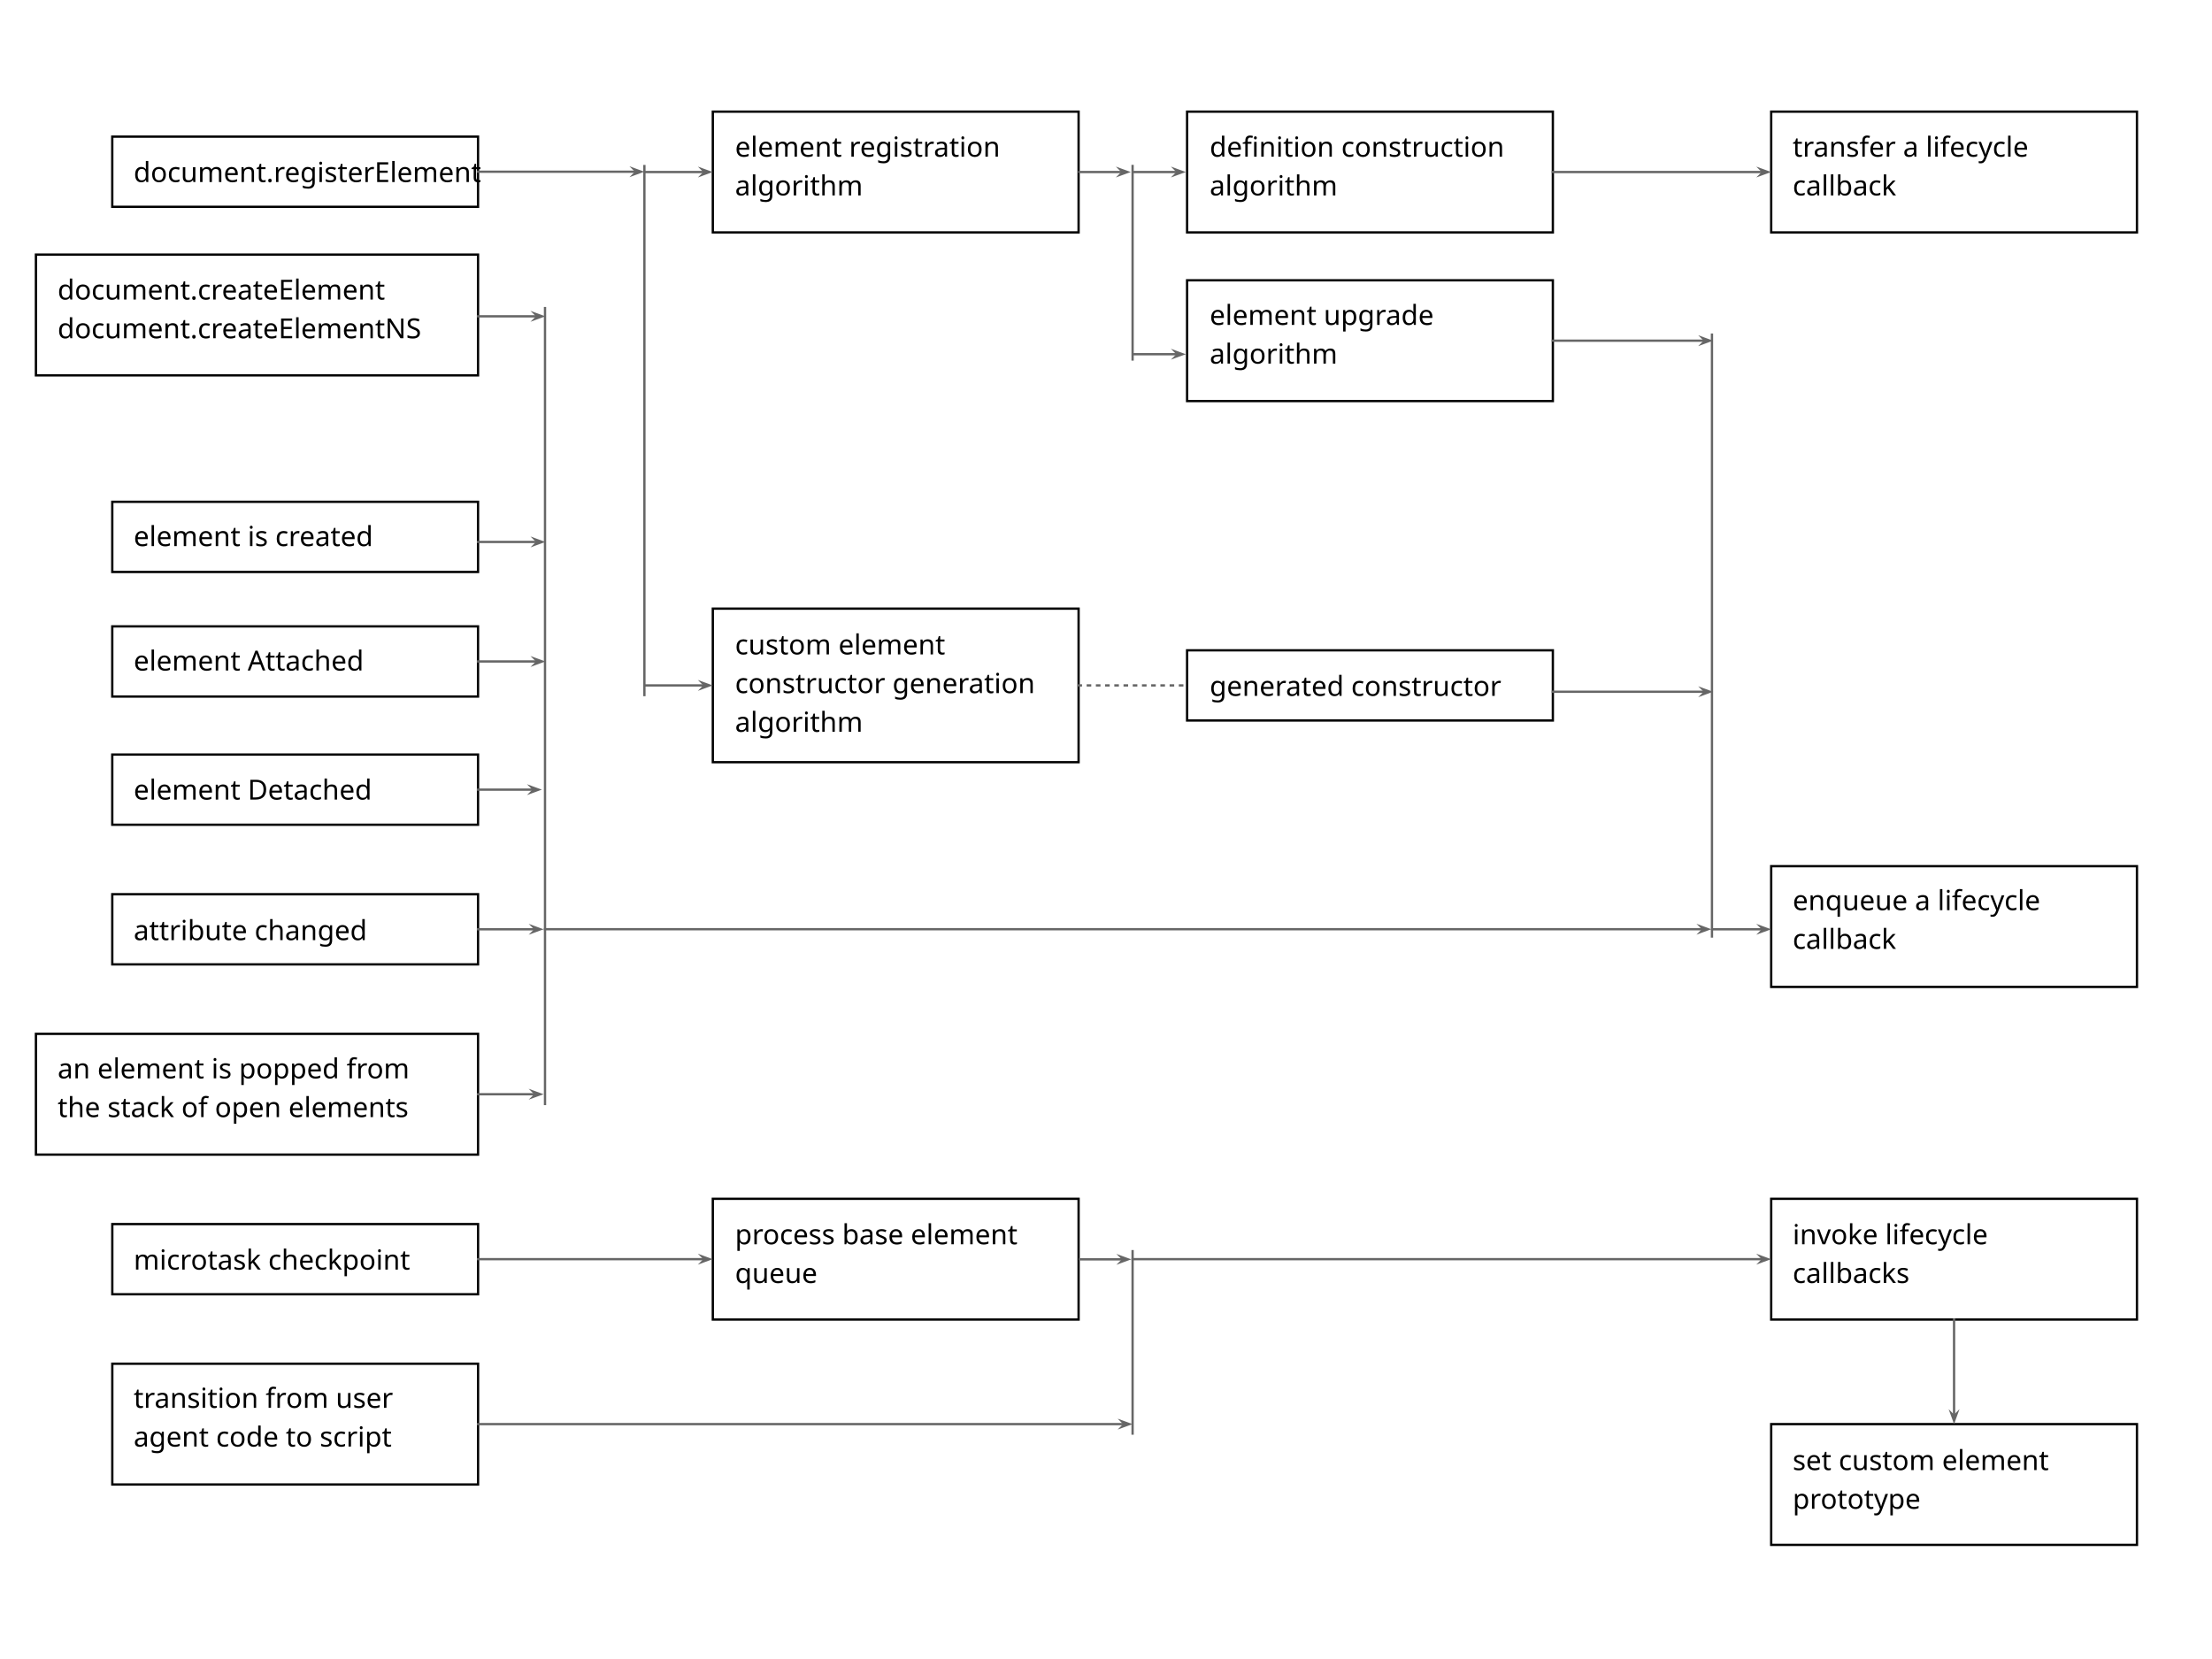
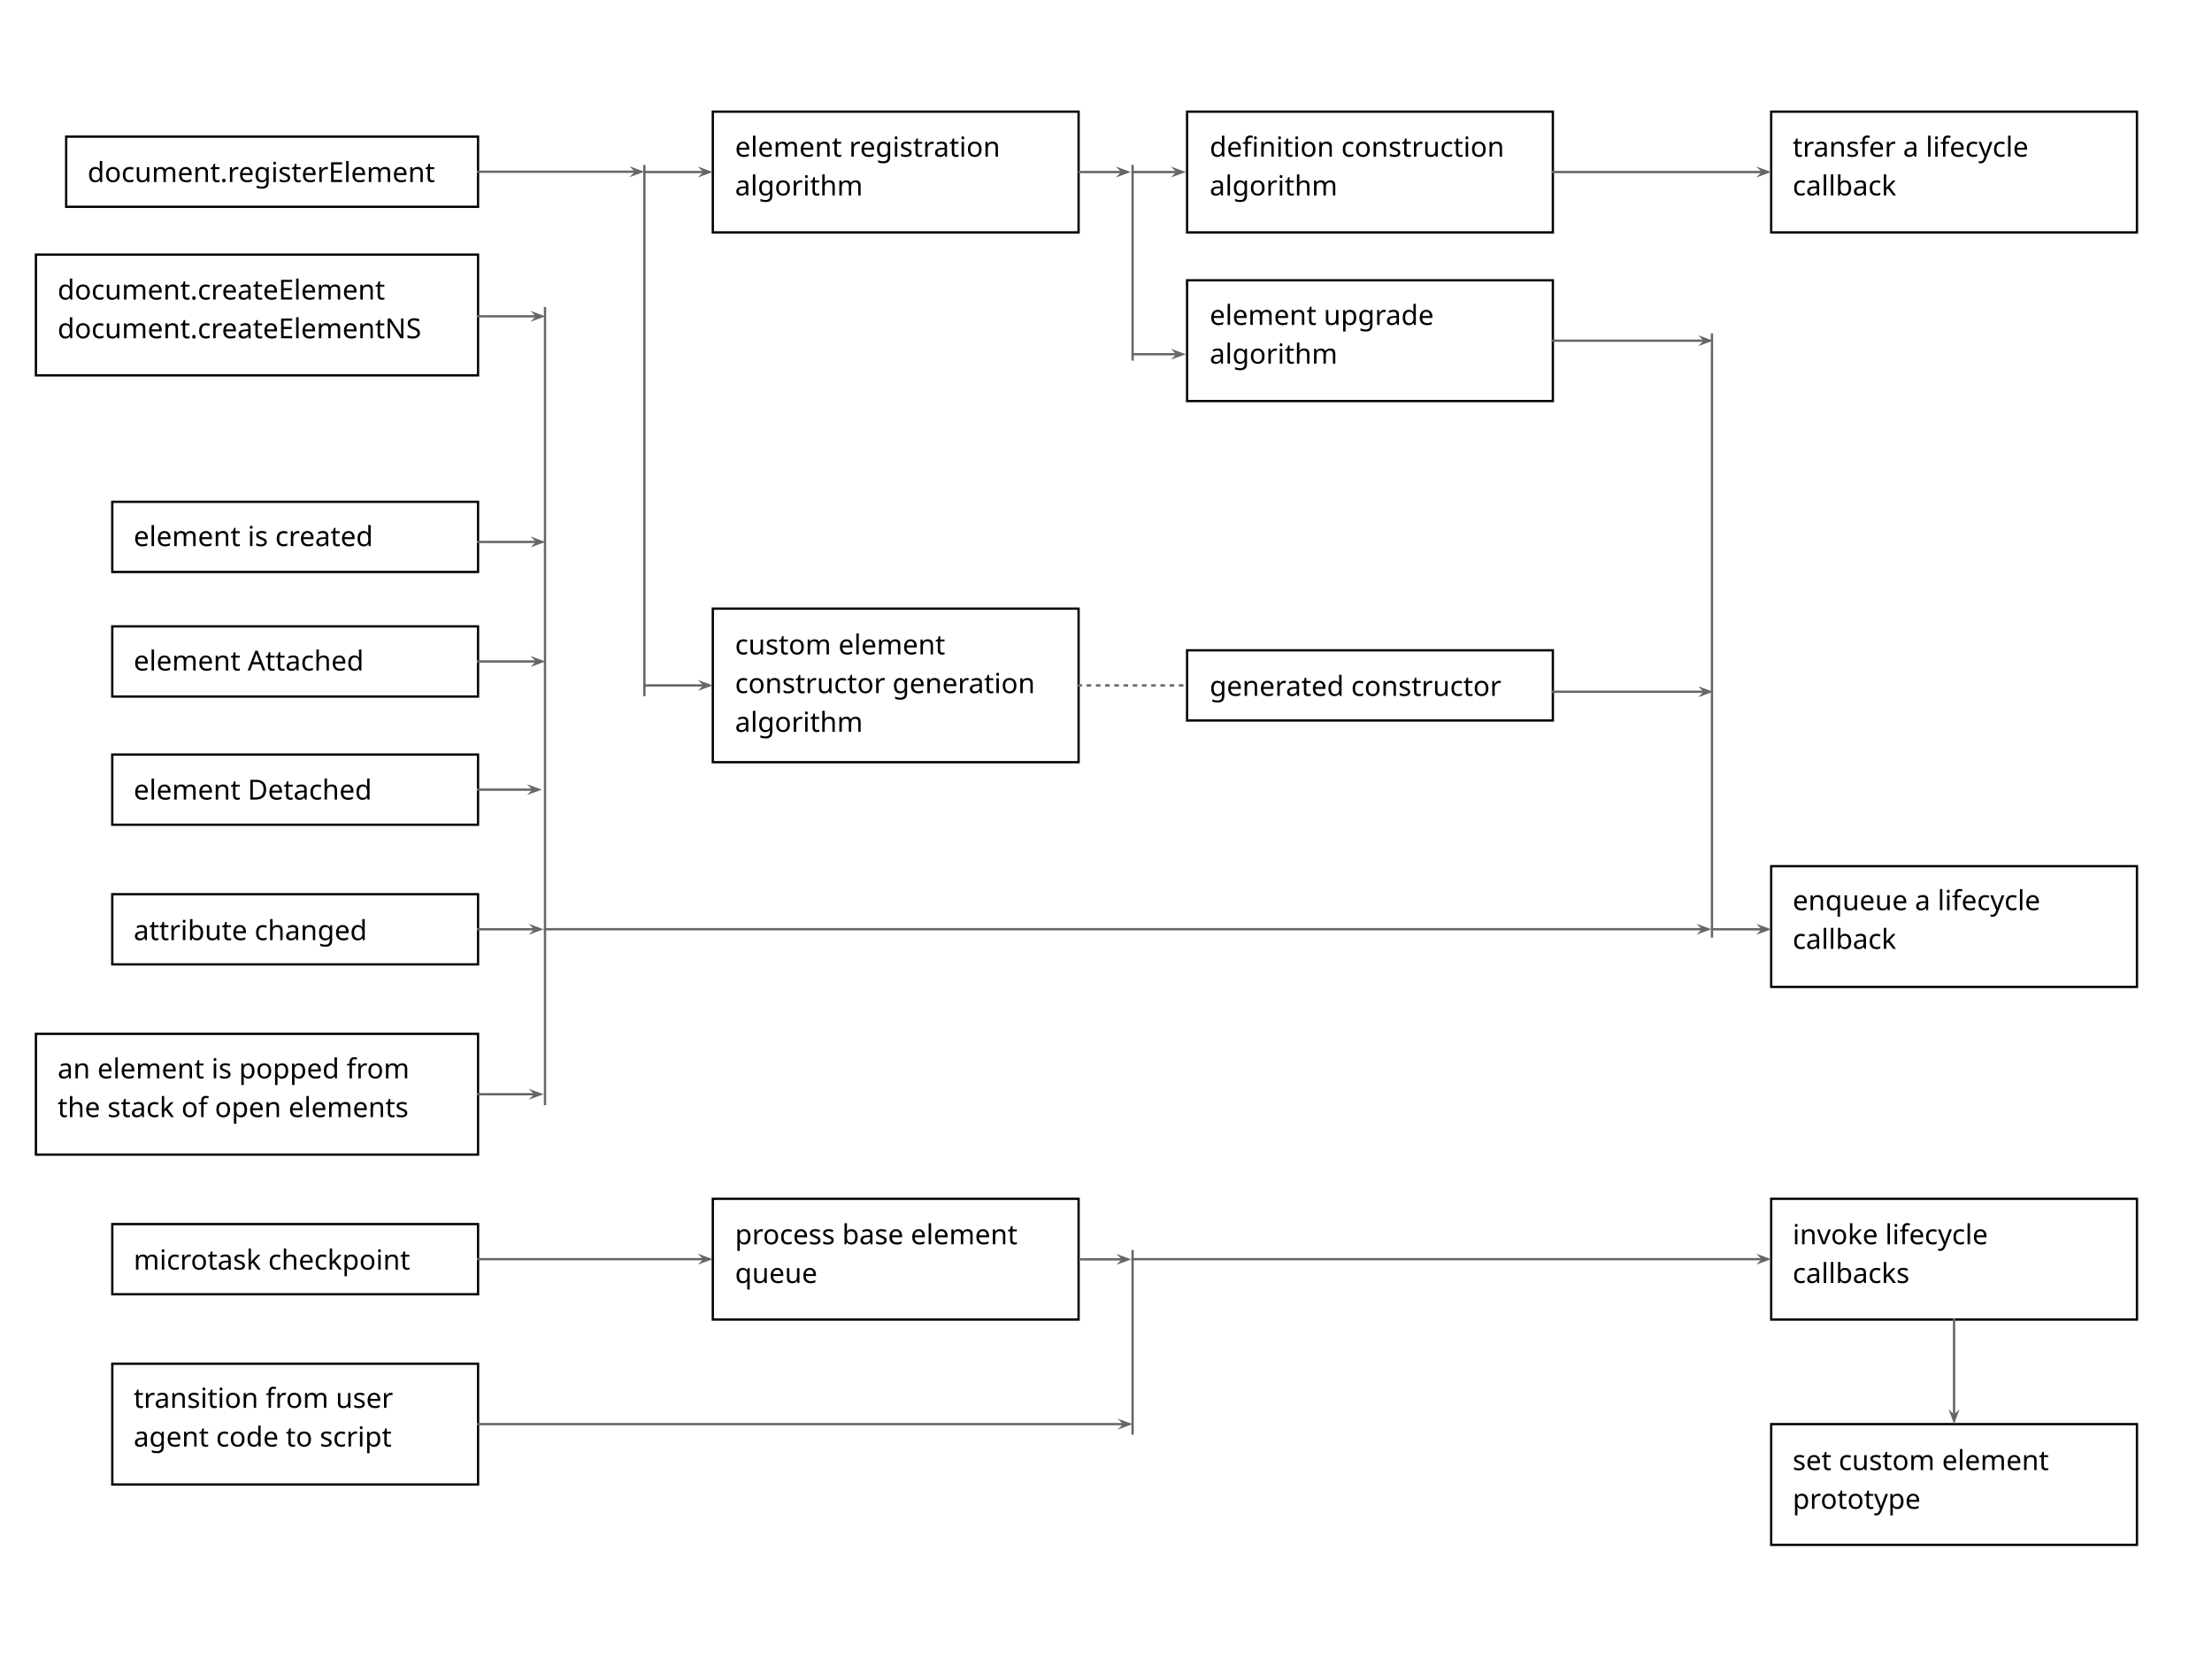
<svg xmlns="http://www.w3.org/2000/svg" xmlns:xlink="http://www.w3.org/1999/xlink" version="1.1" viewBox="0.0 0.0 960.0 720.0" fill="none" stroke="none" stroke-linecap="square" stroke-miterlimit="10">
  <style>
    text {
        font-family: sans-serif;
        font-size: 12px;
        color: #999;
    }
</style>
  <g>
    <path stroke="#000000" d="m309.362 48.454l158.74 0l0 52.409l-158.74 0z" />
    <g transform="translate(309 48)">
      <a xlink:href="index.html#dfn-element-registration-algorithm" target="_parent">
        <text fill="black" dx="10" dy="20">
          <tspan>element registration</tspan>
          <tspan x="10" dy="1.4em">algorithm</tspan>
        </text>
      </a>
    </g>
    <path stroke="#000000" d="m515.194 48.454l158.74 0l0 52.409l-158.74 0z" />
    <g transform="translate(515 48)">
      <a xlink:href="index.html#dfn-definition-construction-algorithm" target="_parent">
        <text fill="black" dx="10" dy="20">
          <tspan>definition construction</tspan>
          <tspan x="10" dy="1.4em">algorithm</tspan>
        </text>
      </a>
    </g>
    <path stroke="#000000" d="m515.194 121.648l158.74 0l0 52.409l-158.74 0z" />
    <g transform="translate(515 121)">
      <a xlink:href="index.html#dfn-element-upgrade-algorithm" target="_parent">
        <text fill="black" dx="10" dy="20">
          <tspan>element upgrade</tspan>
          <tspan x="10" dy="1.4em">algorithm</tspan>
        </text>
      </a>
    </g>
    <path stroke="#000000" d="m309.362 264.142l158.74 0l0 66.646l-158.74 0z" />
    <g transform="translate(309 264)">
      <a xlink:href="index.html#dfn-custom-element-constructor-generation" target="_parent">
        <text fill="black" dx="10" dy="20">
          <tspan>custom element</tspan>
          <tspan x="10" dy="1.4em">constructor generation</tspan>
          <tspan x="10" dy="1.4em">algorithm</tspan>
        </text>
      </a>
    </g>
    <path stroke="#000000" d="m15.591 110.499l191.874 0l0 52.409l-191.874 0z" />
    <g transform="translate(15 110)">
      <a xlink:href="index.html#extensions-to-document-interface-to-instantiate" target="_parent">
        <text fill="black" dx="10" dy="20">
          <tspan>document.createElement</tspan>
          <tspan x="10" dy="1.4em">document.createElementNS</tspan>
        </text>
      </a>
    </g>
    <path stroke="#000000" d="m48.727 217.777l158.74 0l0 30.457l-158.74 0z" />
    <g transform="translate(48 217)">
      <a xlink:href="index.html#dfn-created-callback" target="_parent">
        <text fill="black" dx="10" dy="20">
          <tspan>element is created</tspan>
        </text>
      </a>
    </g>
    <path stroke="#000000" d="m768.69 618.058l158.74 0l0 52.409l-158.74 0z" />
    <g transform="translate(768 618)">
      <a xlink:href="index.html#dfn-set-prototype" target="_parent">
        <text fill="black" dx="10" dy="20">
          <tspan>set custom element</tspan>
          <tspan x="10" dy="1.4em">prototype</tspan>
        </text>
      </a>
    </g>
    <path stroke="#000000" d="m48.722 271.843l158.74 0l0 30.457l-158.74 0z" />
    <g transform="translate(48 271)">
      <a xlink:href="index.html#dfn-attached-callback" target="_parent">
        <text fill="black" dx="10" dy="20">
          <tspan>element Attached</tspan>
        </text>
      </a>
    </g>
    <path stroke="#000000" d="m48.722 327.475l158.74 0l0 30.457l-158.74 0z" />
    <g transform="translate(48 327)">
      <a xlink:href="index.html#dfn-detached-callback" target="_parent">
        <text fill="black" dx="10" dy="20">
          <tspan>element Detached</tspan>
        </text>
      </a>
    </g>
    <path stroke="#000000" d="m48.727 388.081l158.74 0l0 30.457l-158.74 0z" />
    <g transform="translate(48 388)">
      <a xlink:href="index.html#dfn-attribute-changed-callback" target="_parent">
        <text fill="black" dx="10" dy="20">
          <tspan>attribute changed</tspan>
        </text>
      </a>
    </g>
    <path stroke="#000000" d="m768.69 375.917l158.74 0l0 52.409l-158.74 0z" />
    <g transform="translate(768 375)">
      <a xlink:href="index.html#dfn-enqueue-lifecycle-callback" target="_parent">
        <text fill="black" dx="10" dy="20">
          <tspan>enqueue a lifecycle</tspan>
          <tspan x="10" dy="1.4em">callback</tspan>
        </text>
      </a>
    </g>
    <path stroke="#000000" d="m15.591 448.688l191.874 0l0 52.409l-191.874 0z" />
    <g transform="translate(15 448)">
      <a xlink:href="index.html#enqueuing-and-invoking-callbacks" target="_parent">
        <text fill="black" dx="10" dy="20">
          <tspan>an element is popped from</tspan>
          <tspan x="10" dy="1.4em">the stack of open elements</tspan>
        </text>
      </a>
    </g>
    <path stroke="#000000" d="m515.194 282.236l158.74 0l0 30.457l-158.74 0z" />
    <g transform="translate(515 282)">
      <a xlink:href="index.html#dfn-custom-element-constructor-generation" target="_parent">
        <text fill="black" dx="10" dy="20">
          <tspan>generated constructor</tspan>
        </text>
      </a>
    </g>
    <path stroke="#000000" d="m48.738 591.853l158.74 0l0 52.409l-158.74 0z" />
    <g transform="translate(48 591)">
      <a xlink:href="index.html#enqueuing-and-invoking-callbacks" target="_parent">
        <text fill="black" dx="10" dy="20">
          <tspan>transition from user</tspan>
          <tspan x="10" dy="1.4em">agent code to script</tspan>
        </text>
      </a>
    </g>
    <path stroke="#000000" d="m48.738 531.247l158.74 0l0 30.457l-158.74 0z" />
    <g transform="translate(48 531)">
      <a xlink:href="index.html#enqueuing-and-invoking-callbacks" target="_parent">
        <text fill="black" dx="10" dy="20">
          <tspan>microtask checkpoint</tspan>
        </text>
      </a>
    </g>
    <path stroke="#000000" d="m768.69 520.27l158.74 0l0 52.409l-158.74 0z" />
    <g transform="translate(768 520)">
      <a xlink:href="index.html#dfn-invoke-callbacks-in-element-queue" target="_parent">
        <text fill="black" dx="10" dy="20">
          <tspan>invoke lifecycle</tspan>
          <tspan x="10" dy="1.4em">callbacks</tspan>
        </text>
      </a>
    </g>
    <path stroke="#000000" d="m309.362 520.27l158.74 0l0 52.409l-158.74 0z" />
    <g transform="translate(309 520)">
      <a xlink:href="index.html#dfn-process-base-element-queue" target="_parent">
        <text fill="black" dx="10" dy="20">
          <tspan>process base element</tspan>
          <tspan x="10" dy="1.4em">queue</tspan>
        </text>
      </a>
    </g>
    <path stroke="#000000" d="m768.69 48.455l158.74 0l0 52.409l-158.74 0z" />
    <g transform="translate(768 48)">
      <a xlink:href="index.html#dfn-transfer-callback" target="_parent">
        <text fill="black" dx="10" dy="20">
          <tspan>transfer a lifecycle</tspan>
          <tspan x="10" dy="1.4em">callback</tspan>
        </text>
      </a>
    </g>
-     <path stroke="#000000" d="m48.722 59.299l158.74 0l0 30.457l-158.74 0z" />
-     <g transform="translate(48 59)">
+     <path stroke="#000000" d="m28.722 59.299l178.74 0l0 30.457l-178.74 0z" />
+     <g transform="translate(28 59)">
      <a xlink:href="index.html#dfn-document-registerElement" target="_parent">
        <text fill="black" dx="10" dy="20">
          <tspan>document.registerElement</tspan>
        </text>
      </a>
    </g>
    <path stroke="#666666" d="m236.533 133.713l0 345.417" />
    <path stroke="#666666" d="m207.462 287.071l25.833 0" />
    <path stroke="#666666" d="m233.295 287.071l-1.125 1.125l3.09 -1.125l-3.09 -1.125z" />
    <path stroke="#666666" d="m207.462 342.703l24.289 0" />
    <path stroke="#666666" d="m231.751 342.703l-1.125 1.125l3.09 -1.125l-3.09 -1.125z" />
    <path stroke="#666666" d="m207.467 403.31l25.045 0" />
    <path stroke="#666666" d="m232.513 403.31l-1.125 1.125l3.09 -1.125l-3.09 -1.125z" />
    <path stroke="#666666" d="m236.533 403.276l502.778 0" />
    <path stroke="#666666" d="m739.31 403.276l-1.125 1.125l3.09 -1.125l-3.09 -1.125z" />
    <path stroke="#666666" d="m207.478 235.202l25.833 0" />
    <path stroke="#666666" d="m233.31 235.202l-1.125 1.125l3.09 -1.125l-3.09 -1.125z" />
    <path stroke="#666666" d="m207.467 474.892l25.045 0" />
    <path stroke="#666666" d="m232.513 474.892l-1.125 1.125l3.09 -1.125l-3.09 -1.125z" />
    <path stroke="#666666" stroke-dasharray="1.0,3.0" d="m468.102 297.465l47.339 0" />
    <path stroke="#666666" d="m207.478 74.528l68.762 0" />
    <path stroke="#666666" d="m276.24 74.528l-1.125 1.125l3.09 -1.125l-3.09 -1.125z" />
    <path stroke="#666666" d="m279.667 72.076l0 229.575" />
    <path stroke="#666666" d="m280.102 297.465l25.833 0" />
    <path stroke="#666666" d="m305.935 297.465l-1.125 1.125l3.09 -1.125l-3.09 -1.125z" />
    <path stroke="#666666" d="m280.102 74.659l25.833 0" />
    <path stroke="#666666" d="m305.935 74.659l-1.125 1.125l3.09 -1.125l-3.09 -1.125z" />
    <path stroke="#666666" d="m207.462 137.283l25.833 0" />
    <path stroke="#666666" d="m233.295 137.283l-1.125 1.125l3.09 -1.125l-3.09 -1.125z" />
    <path stroke="#666666" d="m468.428 74.659l18.904 0" />
    <path stroke="#666666" d="m487.331 74.659l-1.125 1.125l3.09 -1.125l-3.09 -1.125z" />
    <path stroke="#666666" d="m491.541 72.039l0 83.969" />
    <path stroke="#666666" d="m492.323 74.659l18.904 0" />
    <path stroke="#666666" d="m511.226 74.659l-1.125 1.125l3.09 -1.125l-3.09 -1.125z" />
    <path stroke="#666666" d="m492.323 153.73l18.904 0" />
    <path stroke="#666666" d="m511.226 153.73l-1.125 1.125l3.09 -1.125l-3.09 -1.125z" />
    <path stroke="#666666" d="m673.934 74.659l91.345 0" />
    <path stroke="#666666" d="m765.279 74.659l-1.125 1.125l3.09 -1.125l-3.09 -1.125z" />
    <path stroke="#666666" d="m673.934 147.853l66.148 0" />
    <path stroke="#666666" d="m740.082 147.853l-1.125 1.125l3.09 -1.125l-3.09 -1.125z" />
    <path stroke="#666666" d="m207.478 546.475l98.457 0" />
    <path stroke="#666666" d="m305.935 546.475l-1.125 1.125l3.09 -1.125l-3.09 -1.125z" />
    <path stroke="#666666" d="m491.541 543.013l0 79.15" />
    <path stroke="#666666" d="m207.462 618.058l280.667 0" />
    <path stroke="#666666" d="m488.129 618.058l-1.125 1.125l3.09 -1.125l-3.09 -1.125z" />
    <path stroke="#666666" d="m468.656 546.554l18.904 0" />
    <path stroke="#666666" d="m487.56 546.554l-1.125 1.125l3.09 -1.125l-3.09 -1.125z" />
    <path stroke="#666666" d="m491.556 546.475l273.707 0" />
    <path stroke="#666666" d="m765.263 546.475l-1.125 1.125l3.09 -1.125l-3.09 -1.125z" />
    <path stroke="#666666" d="m673.934 300.214l66.148 0" />
    <path stroke="#666666" d="m740.082 300.214l-1.125 1.125l3.09 -1.125l-3.09 -1.125z" />
    <path stroke="#666666" d="m742.99 145.234l0 261.197" />
    <path stroke="#666666" d="m743.499 403.31l21.77 0" />
    <path stroke="#666666" d="m765.268 403.31l-1.125 1.125l3.09 -1.125l-3.09 -1.125z" />
    <path stroke="#666666" d="m848.06 572.68l0 41.951" />
    <path stroke="#666666" d="m848.06 614.631l-1.125 -1.125l1.125 3.09l1.125 -3.09z" />
  </g>
</svg>
